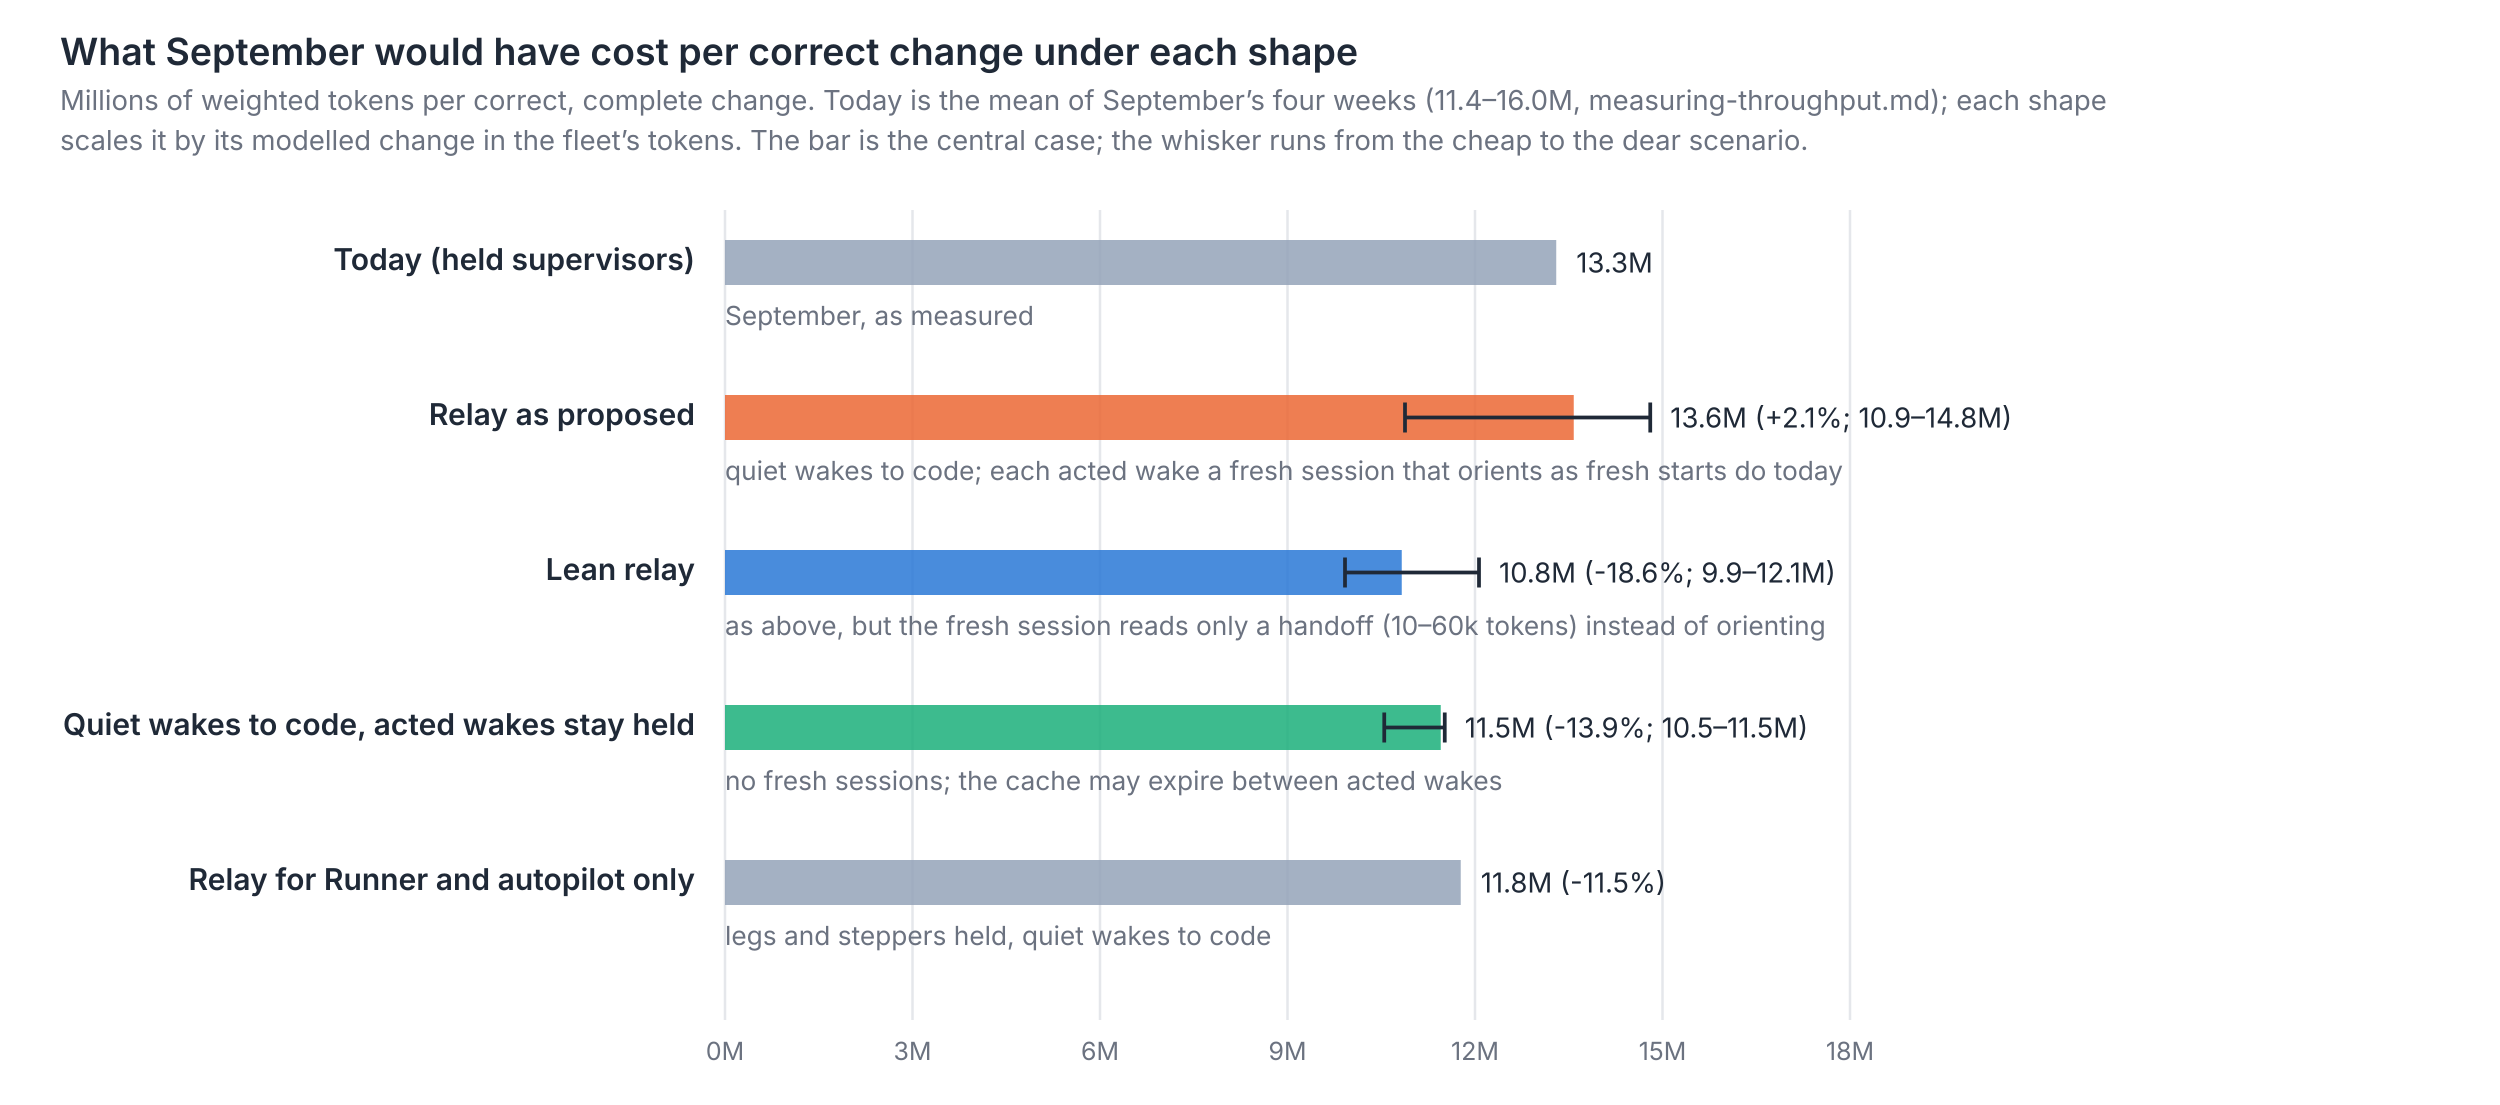
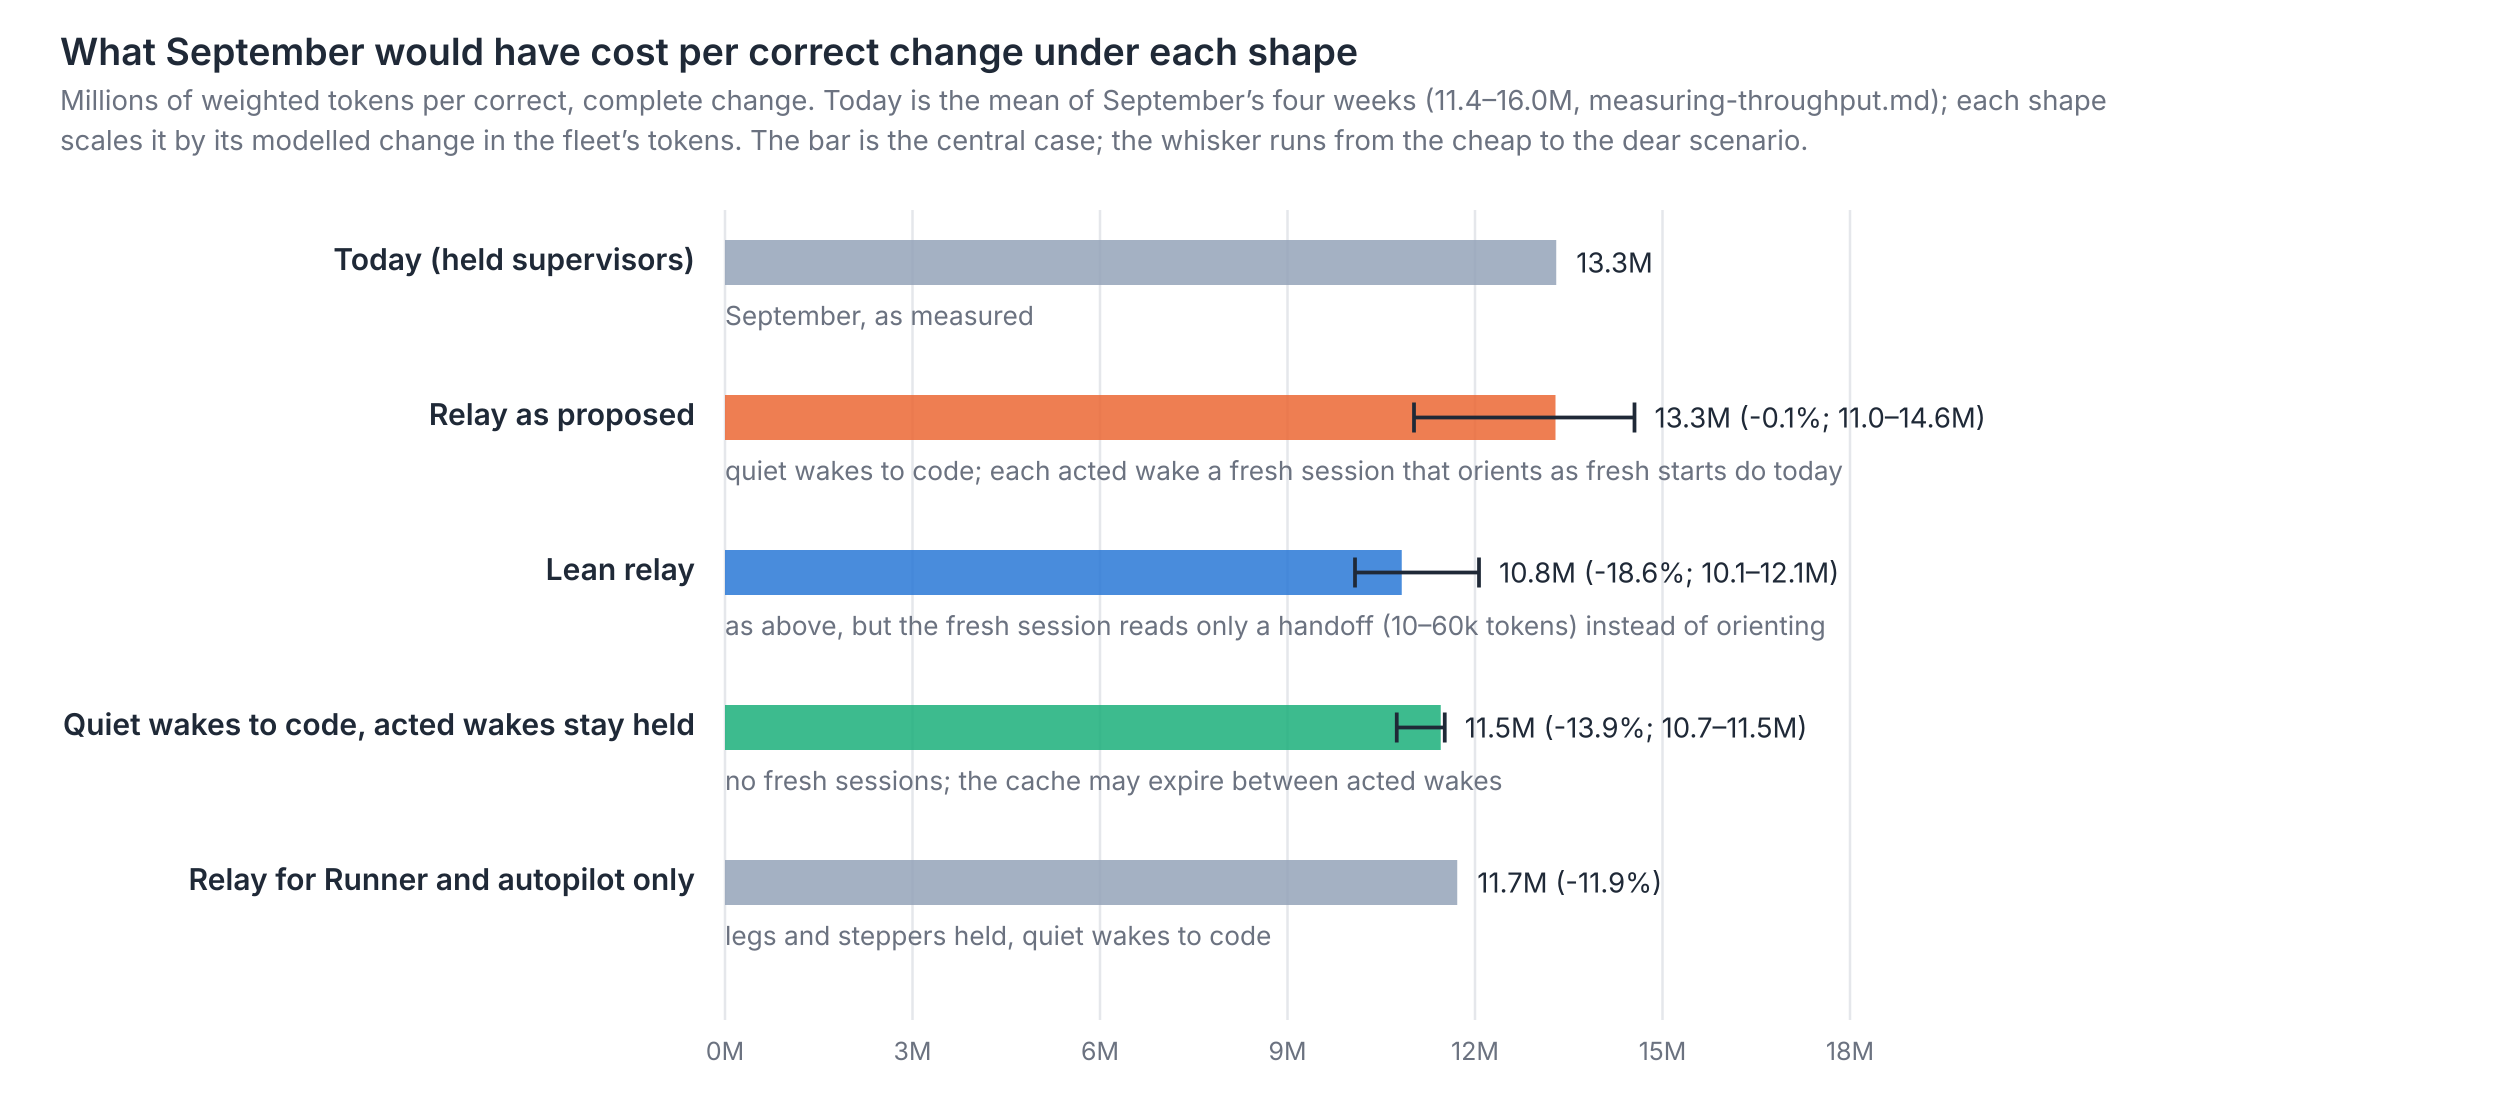
<svg xmlns="http://www.w3.org/2000/svg" viewBox="0 0 1000 442" width="1000" height="442" font-family="Inter, system-ui, sans-serif" role="img" aria-label="Modelled weighted tokens per correct change in September: today against the relay and its variants, with each range">
  <rect width="1000" height="442" fill="#ffffff" />
  <text x="24.0" y="26.0" font-size="15" fill="#1f2937" text-anchor="start" font-weight="600">What September would have cost per correct change under each shape</text>
  <text x="24.0" y="44.0" font-size="11" fill="#6b7280" text-anchor="start">Millions of weighted tokens per correct, complete change. Today is the mean of September’s four weeks (11.4–16.0M, measuring-throughput.md); each shape</text>
  <text x="24.0" y="60.0" font-size="11" fill="#6b7280" text-anchor="start">scales it by its modelled change in the fleet’s tokens. The bar is the central case; the whisker runs from the cheap to the dear scenario.</text>
  <line x1="290.0" y1="84.0" x2="290.0" y2="408.0" stroke="#e5e7eb" stroke-width="1" />
  <text x="290.0" y="424.0" font-size="10" fill="#6b7280" text-anchor="middle">0M</text>
  <line x1="365.0" y1="84.0" x2="365.0" y2="408.0" stroke="#e5e7eb" stroke-width="1" />
  <text x="365.0" y="424.0" font-size="10" fill="#6b7280" text-anchor="middle">3M</text>
  <line x1="440.0" y1="84.0" x2="440.0" y2="408.0" stroke="#e5e7eb" stroke-width="1" />
  <text x="440.0" y="424.0" font-size="10" fill="#6b7280" text-anchor="middle">6M</text>
  <line x1="515.0" y1="84.0" x2="515.0" y2="408.0" stroke="#e5e7eb" stroke-width="1" />
  <text x="515.0" y="424.0" font-size="10" fill="#6b7280" text-anchor="middle">9M</text>
  <line x1="590.0" y1="84.0" x2="590.0" y2="408.0" stroke="#e5e7eb" stroke-width="1" />
  <text x="590.0" y="424.0" font-size="10" fill="#6b7280" text-anchor="middle">12M</text>
  <line x1="665.0" y1="84.0" x2="665.0" y2="408.0" stroke="#e5e7eb" stroke-width="1" />
  <text x="665.0" y="424.0" font-size="10" fill="#6b7280" text-anchor="middle">15M</text>
  <line x1="740.0" y1="84.0" x2="740.0" y2="408.0" stroke="#e5e7eb" stroke-width="1" />
  <text x="740.0" y="424.0" font-size="10" fill="#6b7280" text-anchor="middle">18M</text>
  <text x="278.0" y="108.0" font-size="12" fill="#1f2937" text-anchor="end" font-weight="600">Today (held supervisors)</text>
  <rect x="290" y="96" width="332.5" height="18" fill="#94a3b8" fill-opacity="0.85" />
  <text x="630.5" y="109.0" font-size="11" fill="#1f2937" text-anchor="start">13.3M</text>
  <text x="290.0" y="130.0" font-size="10.5" fill="#6b7280" text-anchor="start">September, as measured</text>
  <text x="278.0" y="170.0" font-size="12" fill="#1f2937" text-anchor="end" font-weight="600">Relay as proposed</text>
-   <rect x="290" y="158" width="339.5" height="18" fill="#eb6834" fill-opacity="0.85" />
-   <line x1="562.0" y1="167.0" x2="660.1" y2="167.0" stroke="#1f2937" stroke-width="1.5" />
-   <line x1="562.0" y1="161.0" x2="562.0" y2="173.0" stroke="#1f2937" stroke-width="1.5" />
-   <line x1="660.1" y1="161.0" x2="660.1" y2="173.0" stroke="#1f2937" stroke-width="1.5" />
-   <text x="668.1" y="171.0" font-size="11" fill="#1f2937" text-anchor="start">13.6M (+2.1%; 10.9–14.8M)</text>
+   <rect x="290" y="158" width="332.2" height="18" fill="#eb6834" fill-opacity="0.85" />
+   <line x1="565.6" y1="167.0" x2="653.8" y2="167.0" stroke="#1f2937" stroke-width="1.5" />
+   <line x1="565.6" y1="161.0" x2="565.6" y2="173.0" stroke="#1f2937" stroke-width="1.5" />
+   <line x1="653.8" y1="161.0" x2="653.8" y2="173.0" stroke="#1f2937" stroke-width="1.5" />
+   <text x="661.8" y="171.0" font-size="11" fill="#1f2937" text-anchor="start">13.3M (-0.1%; 11.0–14.6M)</text>
  <text x="290.0" y="192.0" font-size="10.5" fill="#6b7280" text-anchor="start">quiet wakes to code; each acted wake a fresh session that orients as fresh starts do today</text>
  <text x="278.0" y="232.0" font-size="12" fill="#1f2937" text-anchor="end" font-weight="600">Lean relay</text>
  <rect x="290" y="220" width="270.7" height="18" fill="#2a78d6" fill-opacity="0.85" />
-   <line x1="538.0" y1="229.0" x2="591.6" y2="229.0" stroke="#1f2937" stroke-width="1.5" />
-   <line x1="538.0" y1="223.0" x2="538.0" y2="235.0" stroke="#1f2937" stroke-width="1.5" />
+   <line x1="542.0" y1="229.0" x2="591.6" y2="229.0" stroke="#1f2937" stroke-width="1.5" />
+   <line x1="542.0" y1="223.0" x2="542.0" y2="235.0" stroke="#1f2937" stroke-width="1.5" />
  <line x1="591.6" y1="223.0" x2="591.6" y2="235.0" stroke="#1f2937" stroke-width="1.5" />
-   <text x="599.6" y="233.0" font-size="11" fill="#1f2937" text-anchor="start">10.8M (-18.6%; 9.9–12.1M)</text>
+   <text x="599.6" y="233.0" font-size="11" fill="#1f2937" text-anchor="start">10.8M (-18.6%; 10.1–12.1M)</text>
  <text x="290.0" y="254.0" font-size="10.5" fill="#6b7280" text-anchor="start">as above, but the fresh session reads only a handoff (10–60k tokens) instead of orienting</text>
  <text x="278.0" y="294.0" font-size="12" fill="#1f2937" text-anchor="end" font-weight="600">Quiet wakes to code, acted wakes stay held</text>
  <rect x="290" y="282" width="286.3" height="18" fill="#1baf7a" fill-opacity="0.85" />
-   <line x1="553.7" y1="291.0" x2="577.9" y2="291.0" stroke="#1f2937" stroke-width="1.5" />
-   <line x1="553.7" y1="285.0" x2="553.7" y2="297.0" stroke="#1f2937" stroke-width="1.5" />
+   <line x1="558.7" y1="291.0" x2="577.9" y2="291.0" stroke="#1f2937" stroke-width="1.5" />
+   <line x1="558.7" y1="285.0" x2="558.7" y2="297.0" stroke="#1f2937" stroke-width="1.5" />
  <line x1="577.9" y1="285.0" x2="577.9" y2="297.0" stroke="#1f2937" stroke-width="1.5" />
-   <text x="585.9" y="295.0" font-size="11" fill="#1f2937" text-anchor="start">11.5M (-13.9%; 10.5–11.5M)</text>
+   <text x="585.9" y="295.0" font-size="11" fill="#1f2937" text-anchor="start">11.5M (-13.9%; 10.7–11.5M)</text>
  <text x="290.0" y="316.0" font-size="10.5" fill="#6b7280" text-anchor="start">no fresh sessions; the cache may expire between acted wakes</text>
  <text x="278.0" y="356.0" font-size="12" fill="#1f2937" text-anchor="end" font-weight="600">Relay for Runner and autopilot only</text>
-   <rect x="290" y="344" width="294.3" height="18" fill="#94a3b8" fill-opacity="0.85" />
-   <text x="592.3" y="357.0" font-size="11" fill="#1f2937" text-anchor="start">11.8M (-11.5%)</text>
+   <rect x="290" y="344" width="292.9" height="18" fill="#94a3b8" fill-opacity="0.85" />
+   <text x="590.9" y="357.0" font-size="11" fill="#1f2937" text-anchor="start">11.7M (-11.9%)</text>
  <text x="290.0" y="378.0" font-size="10.5" fill="#6b7280" text-anchor="start">legs and steppers held, quiet wakes to code</text>
</svg>
